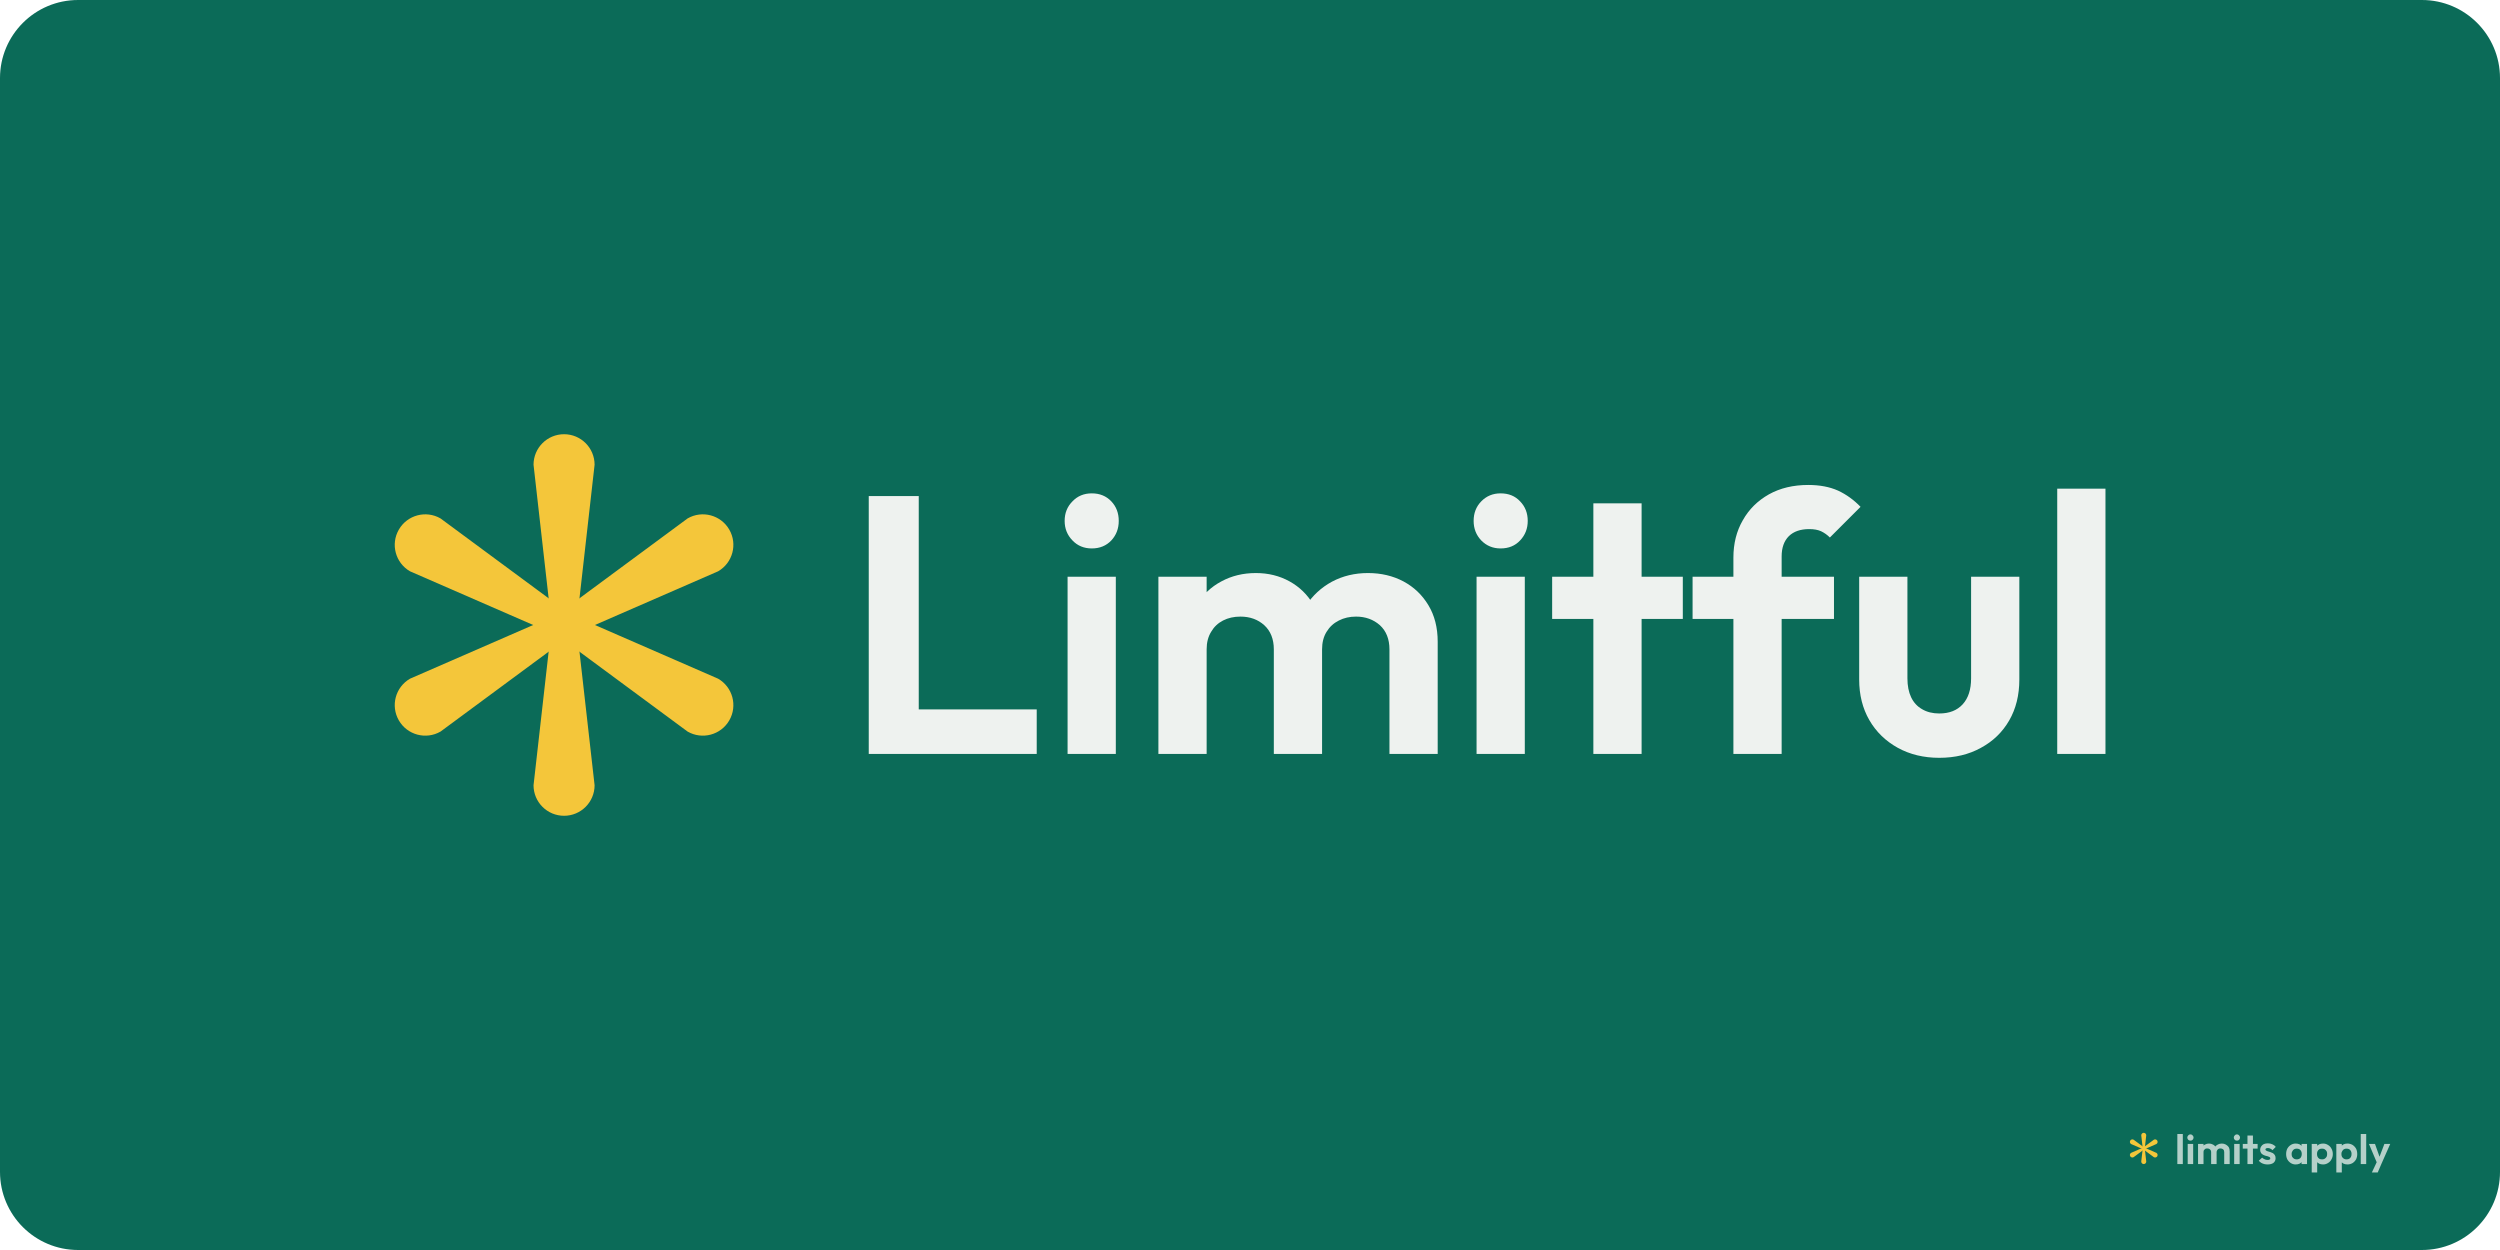
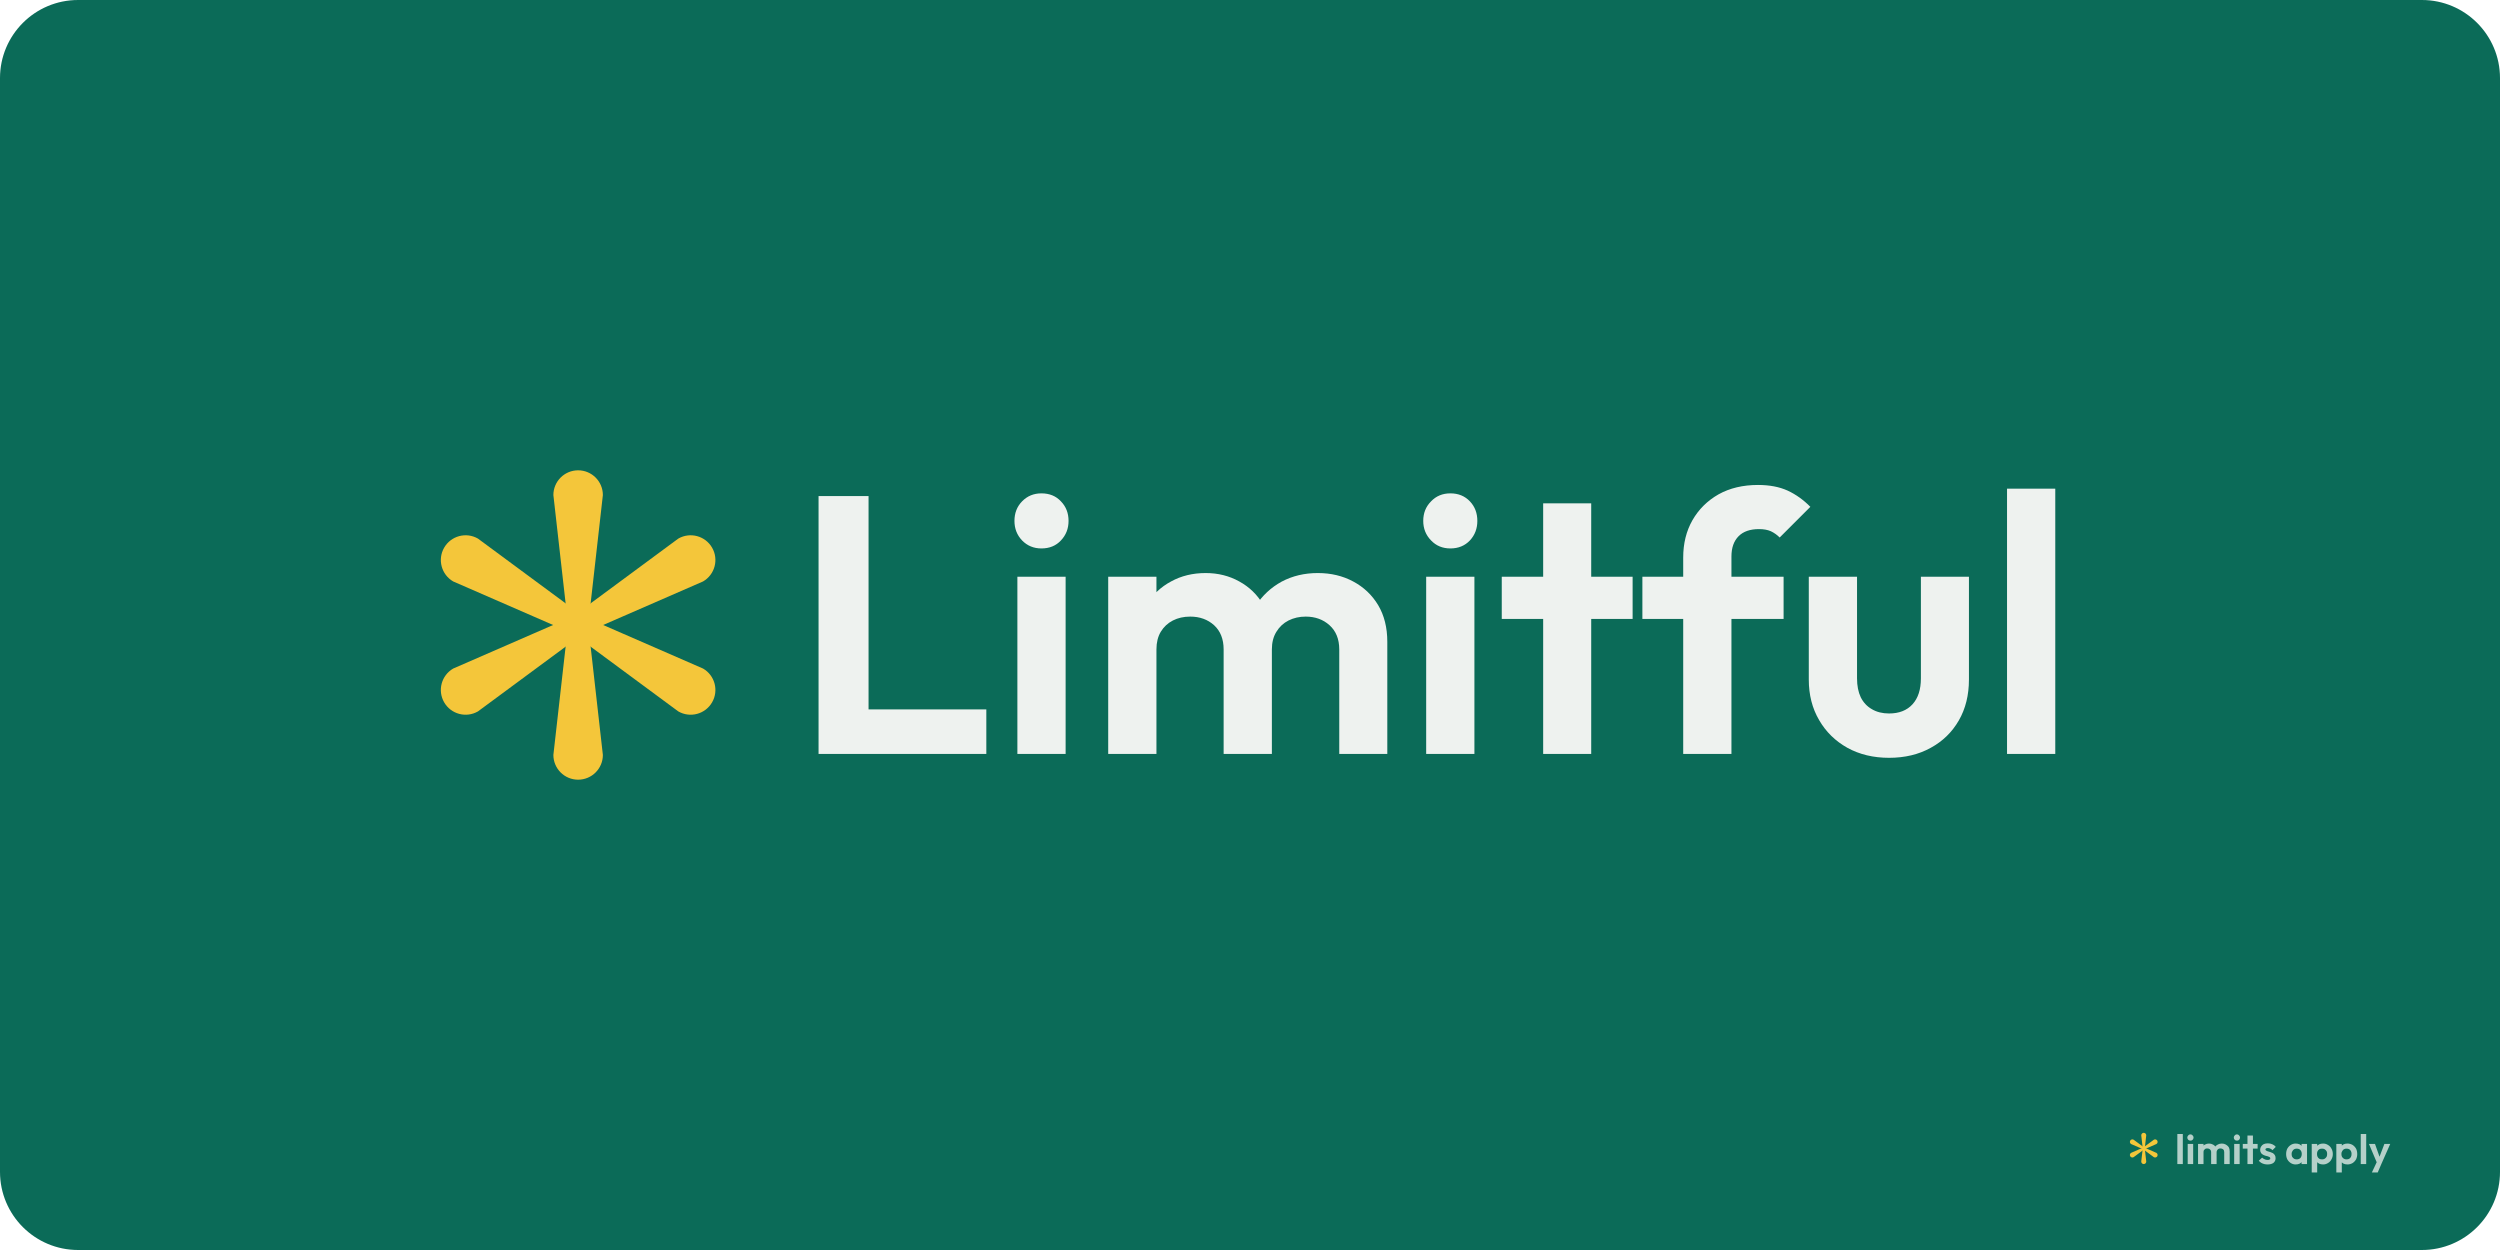
<svg xmlns="http://www.w3.org/2000/svg" viewBox="0 0 1280 640" role="img" aria-labelledby="t">
  <rect width="1280" height="640" rx="40" fill="#0b6b58" />
-   <g transform="translate(288.8 320.0)" fill="#f4c63a">
-     <path d="M -6.35 0 L -15.63 -82.05 A 15.63 15.63 0 0 1 15.63 -82.05 L 6.35 0 Z" transform="rotate(0)" />
-     <path d="M -6.35 0 L -15.63 -82.05 A 15.63 15.63 0 0 1 15.63 -82.05 L 6.35 0 Z" transform="rotate(60)" />
-     <path d="M -6.35 0 L -15.63 -82.05 A 15.63 15.63 0 0 1 15.63 -82.05 L 6.35 0 Z" transform="rotate(120)" />
-     <path d="M -6.35 0 L -15.63 -82.05 A 15.63 15.63 0 0 1 15.63 -82.05 L 6.35 0 Z" transform="rotate(180)" />
-     <path d="M -6.35 0 L -15.63 -82.05 A 15.63 15.63 0 0 1 15.63 -82.05 L 6.35 0 Z" transform="rotate(240)" />
-     <path d="M -6.35 0 L -15.63 -82.05 A 15.63 15.63 0 0 1 15.63 -82.05 L 6.35 0 Z" transform="rotate(300)" />
-     <circle r="10.26" />
+   <g transform="translate(296.0 320.0)" fill="#f4c63a">
+     <path d="M -5.15 0 L -12.67 -66.53 A 12.67 12.67 0 0 1 12.67 -66.53 L 5.15 0 Z" transform="rotate(0)" />
+     <path d="M -5.15 0 L -12.67 -66.53 A 12.67 12.67 0 0 1 12.67 -66.53 L 5.15 0 Z" transform="rotate(60)" />
+     <path d="M -5.15 0 L -12.67 -66.53 A 12.67 12.67 0 0 1 12.67 -66.53 L 5.15 0 Z" transform="rotate(120)" />
+     <path d="M -5.15 0 L -12.67 -66.53 A 12.67 12.67 0 0 1 12.67 -66.53 L 5.15 0 Z" transform="rotate(180)" />
+     <path d="M -5.15 0 L -12.67 -66.53 A 12.67 12.67 0 0 1 12.67 -66.53 L 5.15 0 Z" transform="rotate(240)" />
+     <path d="M -5.15 0 L -12.67 -66.53 A 12.67 12.67 0 0 1 12.67 -66.53 L 5.15 0 Z" transform="rotate(300)" />
+     <circle r="8.32" />
  </g>
-   <path d="M444.8 386V254H470.4V386ZM463.6 386V363.2H530.8V386Z M546.6 386V295.3H571.3V386ZM559 280.8Q553 280.8 549.1 276.7Q545.1 272.6 545.1 266.7Q545.1 260.7 549.1 256.7Q553 252.6 559 252.6Q565.1 252.6 569 256.7Q572.8 260.7 572.8 266.7Q572.8 272.6 569 276.7Q565.1 280.8 559 280.8Z M593.1 386V295.3H617.8V386ZM652.2 386V332.5Q652.2 324.6 647.3 320.1Q642.4 315.7 635.1 315.7Q630.1 315.7 626.2 317.7Q622.3 319.7 620.1 323.5Q617.8 327.2 617.8 332.5L608.2 327.8Q608.2 317.2 612.8 309.6Q617.4 301.9 625.3 297.7Q633.2 293.4 643 293.4Q652.6 293.4 660.3 297.7Q667.9 301.9 672.4 309.5Q676.9 317.1 676.9 327.7V386ZM711.4 386V332.5Q711.4 324.6 706.5 320.1Q701.5 315.7 694.3 315.7Q689.4 315.7 685.5 317.7Q681.5 319.7 679.2 323.5Q676.9 327.2 676.9 332.5L662.8 329.2Q663.5 318.2 668.6 310.2Q673.7 302.3 682 297.8Q690.3 293.4 700.4 293.4Q710.5 293.4 718.6 297.7Q726.6 302 731.3 309.8Q736.1 317.7 736.1 328.6V386Z M756 386V295.3H780.7V386ZM768.3 280.8Q762.4 280.8 758.4 276.7Q754.5 272.6 754.5 266.7Q754.5 260.7 758.4 256.7Q762.4 252.6 768.3 252.6Q774.5 252.6 778.3 256.7Q782.2 260.7 782.2 266.7Q782.2 272.6 778.3 276.7Q774.5 280.8 768.3 280.8Z M815.8 386V257.7H840.5V386ZM794.7 316.9V295.3H861.6V316.9Z M887.5 386V285.5Q887.5 274.7 892.3 266.4Q897 258 905.7 253.1Q914.3 248.3 925.8 248.3Q934.6 248.3 941.1 251.2Q947.5 254.2 952.6 259.5L936.9 275.2Q934.9 273.2 932.4 272Q930 270.9 926.3 270.9Q919.6 270.9 915.9 274.5Q912.2 278.2 912.2 284.9V386ZM866.6 316.9V295.3H939V316.9Z M992.9 388Q981 388 971.7 382.9Q962.3 377.7 957.1 368.7Q951.9 359.7 951.9 347.9V295.3H976.6V347.3Q976.6 353 978.5 357Q980.4 361 984.1 363.1Q987.8 365.3 992.9 365.3Q1000.6 365.3 1004.9 360.6Q1009.2 355.9 1009.2 347.3V295.3H1033.9V347.9Q1033.9 359.9 1028.7 368.9Q1023.5 377.9 1014.2 382.9Q1005 388 992.9 388Z M1053.3 386V250.2H1078V386Z" fill="#eef2ef" />
+   <path d="M419.1 386V254H444.7V386ZM437.8 386V363.2H505V386Z M520.9 386V295.3H545.6V386ZM533.2 280.8Q527.3 280.8 523.3 276.7Q519.4 272.6 519.4 266.7Q519.4 260.7 523.3 256.7Q527.3 252.6 533.2 252.6Q539.4 252.6 543.2 256.7Q547.1 260.7 547.1 266.7Q547.1 272.6 543.2 276.7Q539.4 280.8 533.2 280.8Z M567.4 386V295.3H592.1V386ZM626.5 386V332.5Q626.5 324.6 621.6 320.1Q616.7 315.7 609.4 315.7Q604.4 315.7 600.5 317.7Q596.6 319.7 594.3 323.5Q592.1 327.2 592.1 332.5L582.4 327.8Q582.4 317.2 587.1 309.6Q591.7 301.9 599.6 297.7Q607.4 293.4 617.3 293.4Q626.8 293.4 634.5 297.7Q642.2 301.9 646.7 309.5Q651.2 317.1 651.2 327.7V386ZM685.7 386V332.5Q685.7 324.6 680.7 320.1Q675.8 315.7 668.5 315.7Q663.7 315.7 659.7 317.7Q655.8 319.7 653.5 323.5Q651.2 327.2 651.2 332.5L637.1 329.2Q637.8 318.2 642.9 310.2Q648 302.3 656.2 297.8Q664.5 293.4 674.7 293.4Q684.8 293.4 692.8 297.7Q700.9 302 705.6 309.8Q710.3 317.7 710.3 328.6V386Z M730.2 386V295.3H754.9V386ZM742.6 280.8Q736.6 280.8 732.7 276.7Q728.7 272.6 728.7 266.7Q728.7 260.7 732.7 256.7Q736.6 252.6 742.6 252.6Q748.7 252.6 752.6 256.7Q756.4 260.7 756.4 266.7Q756.4 272.6 752.6 276.7Q748.7 280.8 742.6 280.8Z M790.1 386V257.7H814.7V386ZM768.9 316.9V295.3H835.9V316.9Z M861.8 386V285.5Q861.8 274.7 866.5 266.4Q871.3 258 879.9 253.1Q888.5 248.3 900.1 248.3Q908.9 248.3 915.3 251.2Q921.7 254.2 926.9 259.5L911.2 275.2Q909.2 273.2 906.7 272Q904.2 270.9 900.6 270.9Q893.8 270.9 890.2 274.5Q886.5 278.2 886.5 284.9V386ZM840.9 316.9V295.3H913.2V316.9Z M967.2 388Q955.2 388 945.9 382.9Q936.6 377.7 931.4 368.7Q926.1 359.7 926.1 347.9V295.3H950.8V347.3Q950.8 353 952.7 357Q954.7 361 958.4 363.1Q962.1 365.3 967.2 365.3Q974.9 365.3 979.2 360.6Q983.5 355.9 983.5 347.3V295.3H1008.1V347.9Q1008.1 359.9 1002.9 368.9Q997.7 377.9 988.5 382.9Q979.3 388 967.2 388Z M1027.6 386V250.2H1052.3V386Z" fill="#eef2ef" />
  <g transform="translate(1097.6 588.0)" fill="#f4c63a">
    <path d="M -0.52 0 L -1.28 -6.72 A 1.28 1.28 0 0 1 1.28 -6.72 L 0.52 0 Z" transform="rotate(0)" />
    <path d="M -0.52 0 L -1.28 -6.72 A 1.28 1.28 0 0 1 1.28 -6.72 L 0.52 0 Z" transform="rotate(60)" />
    <path d="M -0.52 0 L -1.28 -6.72 A 1.28 1.28 0 0 1 1.28 -6.72 L 0.52 0 Z" transform="rotate(120)" />
    <path d="M -0.52 0 L -1.28 -6.72 A 1.28 1.28 0 0 1 1.28 -6.72 L 0.52 0 Z" transform="rotate(180)" />
    <path d="M -0.52 0 L -1.28 -6.72 A 1.28 1.28 0 0 1 1.28 -6.72 L 0.52 0 Z" transform="rotate(240)" />
    <path d="M -0.52 0 L -1.28 -6.72 A 1.28 1.28 0 0 1 1.28 -6.72 L 0.52 0 Z" transform="rotate(300)" />
    <circle r="0.84" />
  </g>
  <path d="M1114.8 596V580.6H1117.6V596Z M1120.1 596V585.7H1122.9V596ZM1121.5 584Q1120.8 584 1120.4 583.6Q1119.9 583.1 1119.9 582.4Q1119.9 581.8 1120.4 581.3Q1120.8 580.8 1121.5 580.8Q1122.2 580.8 1122.6 581.3Q1123.1 581.8 1123.1 582.4Q1123.1 583.1 1122.6 583.6Q1122.2 584 1121.5 584Z M1125.4 596V585.7H1128.2V596ZM1132.1 596V589.9Q1132.1 589 1131.5 588.5Q1131 588 1130.1 588Q1129.6 588 1129.1 588.2Q1128.7 588.5 1128.4 588.9Q1128.2 589.3 1128.2 589.9L1127.1 589.4Q1127.1 588.2 1127.6 587.3Q1128.1 586.4 1129 586Q1129.9 585.5 1131 585.5Q1132.1 585.5 1133 586Q1133.9 586.4 1134.4 587.3Q1134.9 588.2 1134.9 589.4V596ZM1138.8 596V589.9Q1138.8 589 1138.3 588.5Q1137.7 588 1136.9 588Q1136.3 588 1135.9 588.2Q1135.4 588.5 1135.2 588.9Q1134.9 589.3 1134.9 589.9L1133.3 589.5Q1133.4 588.3 1133.9 587.4Q1134.5 586.5 1135.5 586Q1136.4 585.5 1137.6 585.5Q1138.7 585.5 1139.6 586Q1140.5 586.5 1141.1 587.3Q1141.6 588.2 1141.6 589.5V596Z M1143.9 596V585.7H1146.7V596ZM1145.3 584Q1144.6 584 1144.2 583.6Q1143.7 583.1 1143.7 582.4Q1143.7 581.8 1144.2 581.3Q1144.6 580.8 1145.3 580.8Q1146 580.8 1146.4 581.3Q1146.9 581.8 1146.9 582.4Q1146.9 583.1 1146.4 583.6Q1146 584 1145.3 584Z M1150.7 596V581.4H1153.5V596ZM1148.3 588.1V585.7H1155.9V588.1Z M1161 596.2Q1160.1 596.2 1159.3 596Q1158.5 595.8 1157.8 595.4Q1157 594.9 1156.5 594.3L1158.2 592.7Q1158.7 593.2 1159.4 593.5Q1160.1 593.9 1161 593.9Q1161.7 593.9 1162 593.7Q1162.4 593.5 1162.4 593.1Q1162.4 592.7 1162 592.4Q1161.6 592.2 1161 592Q1160.4 591.9 1159.8 591.7Q1159.1 591.5 1158.5 591.1Q1157.9 590.8 1157.6 590.2Q1157.2 589.6 1157.2 588.7Q1157.2 587.7 1157.7 587Q1158.2 586.2 1159 585.8Q1159.9 585.4 1161.2 585.4Q1162.4 585.4 1163.5 585.9Q1164.5 586.3 1165.2 587.2L1163.5 588.9Q1163 588.3 1162.4 588.1Q1161.9 587.8 1161.2 587.8Q1160.6 587.8 1160.2 588Q1159.9 588.2 1159.9 588.6Q1159.9 588.9 1160.3 589.1Q1160.7 589.4 1161.2 589.5Q1161.8 589.7 1162.5 589.9Q1163.1 590.1 1163.7 590.4Q1164.3 590.8 1164.7 591.4Q1165.1 592 1165.1 593Q1165.1 594.5 1164 595.4Q1162.9 596.2 1161 596.2Z  M1175.4 596.2Q1174 596.2 1172.9 595.5Q1171.8 594.8 1171.1 593.6Q1170.5 592.4 1170.5 590.9Q1170.5 589.3 1171.1 588.1Q1171.8 586.9 1172.9 586.2Q1174 585.5 1175.4 585.5Q1176.5 585.5 1177.4 585.9Q1178.3 586.4 1178.8 587.2Q1179.3 588 1179.4 589V592.7Q1179.3 593.7 1178.8 594.5Q1178.3 595.3 1177.4 595.8Q1176.5 596.2 1175.4 596.2ZM1175.9 593.6Q1177.1 593.6 1177.8 592.9Q1178.5 592.1 1178.5 590.8Q1178.5 590 1178.2 589.4Q1177.9 588.8 1177.3 588.4Q1176.7 588.1 1175.9 588.1Q1175.2 588.1 1174.6 588.4Q1174 588.8 1173.7 589.4Q1173.3 590 1173.3 590.8Q1173.3 591.7 1173.6 592.3Q1174 592.9 1174.6 593.3Q1175.2 593.6 1175.9 593.6ZM1178.4 596V593.2L1178.8 590.7L1178.4 588.2V585.7H1181.2V596Z M1189.4 596.2Q1188.3 596.2 1187.4 595.8Q1186.5 595.3 1185.9 594.5Q1185.4 593.7 1185.3 592.7V589Q1185.4 588 1185.9 587.2Q1186.5 586.4 1187.4 585.9Q1188.3 585.5 1189.4 585.5Q1190.8 585.5 1191.9 586.2Q1193.1 586.9 1193.7 588.1Q1194.4 589.3 1194.4 590.9Q1194.4 592.4 1193.7 593.6Q1193.1 594.8 1191.9 595.5Q1190.8 596.2 1189.4 596.2ZM1183.6 600.3V585.7H1186.4V588.4L1186 590.9L1186.4 593.4V600.3ZM1188.9 593.6Q1189.7 593.6 1190.2 593.3Q1190.8 592.9 1191.2 592.3Q1191.5 591.7 1191.5 590.8Q1191.5 590 1191.2 589.4Q1190.8 588.8 1190.2 588.4Q1189.7 588.1 1188.9 588.1Q1188.1 588.1 1187.5 588.4Q1186.9 588.8 1186.6 589.4Q1186.3 590 1186.3 590.8Q1186.3 591.7 1186.6 592.3Q1186.9 592.9 1187.5 593.3Q1188.1 593.6 1188.9 593.6Z M1201.9 596.2Q1200.8 596.2 1199.9 595.8Q1199 595.3 1198.5 594.5Q1197.9 593.7 1197.9 592.7V589Q1197.9 588 1198.5 587.2Q1199 586.4 1199.9 585.9Q1200.8 585.5 1201.9 585.5Q1203.3 585.5 1204.5 586.2Q1205.6 586.9 1206.3 588.1Q1206.9 589.3 1206.9 590.9Q1206.9 592.4 1206.3 593.6Q1205.6 594.8 1204.5 595.5Q1203.3 596.2 1201.9 596.2ZM1196.2 600.3V585.7H1199V588.4L1198.5 590.9L1199 593.4V600.3ZM1201.4 593.6Q1202.2 593.6 1202.8 593.3Q1203.4 592.9 1203.7 592.3Q1204 591.7 1204 590.8Q1204 590 1203.7 589.4Q1203.4 588.8 1202.8 588.4Q1202.2 588.1 1201.4 588.1Q1200.7 588.1 1200.1 588.4Q1199.5 588.8 1199.2 589.4Q1198.8 590 1198.8 590.8Q1198.8 591.7 1199.1 592.3Q1199.5 592.9 1200.1 593.3Q1200.7 593.6 1201.4 593.6Z M1208.7 596V580.6H1211.5V596Z M1217.3 596.1 1212.9 585.7H1216L1218.8 593.6H1217.8L1220.8 585.7H1223.8L1219.2 596.1ZM1214.4 600.3 1217.5 593.7 1219.2 596.1 1217.4 600.3Z" fill="#eef2ef" opacity="0.75" />
</svg>
